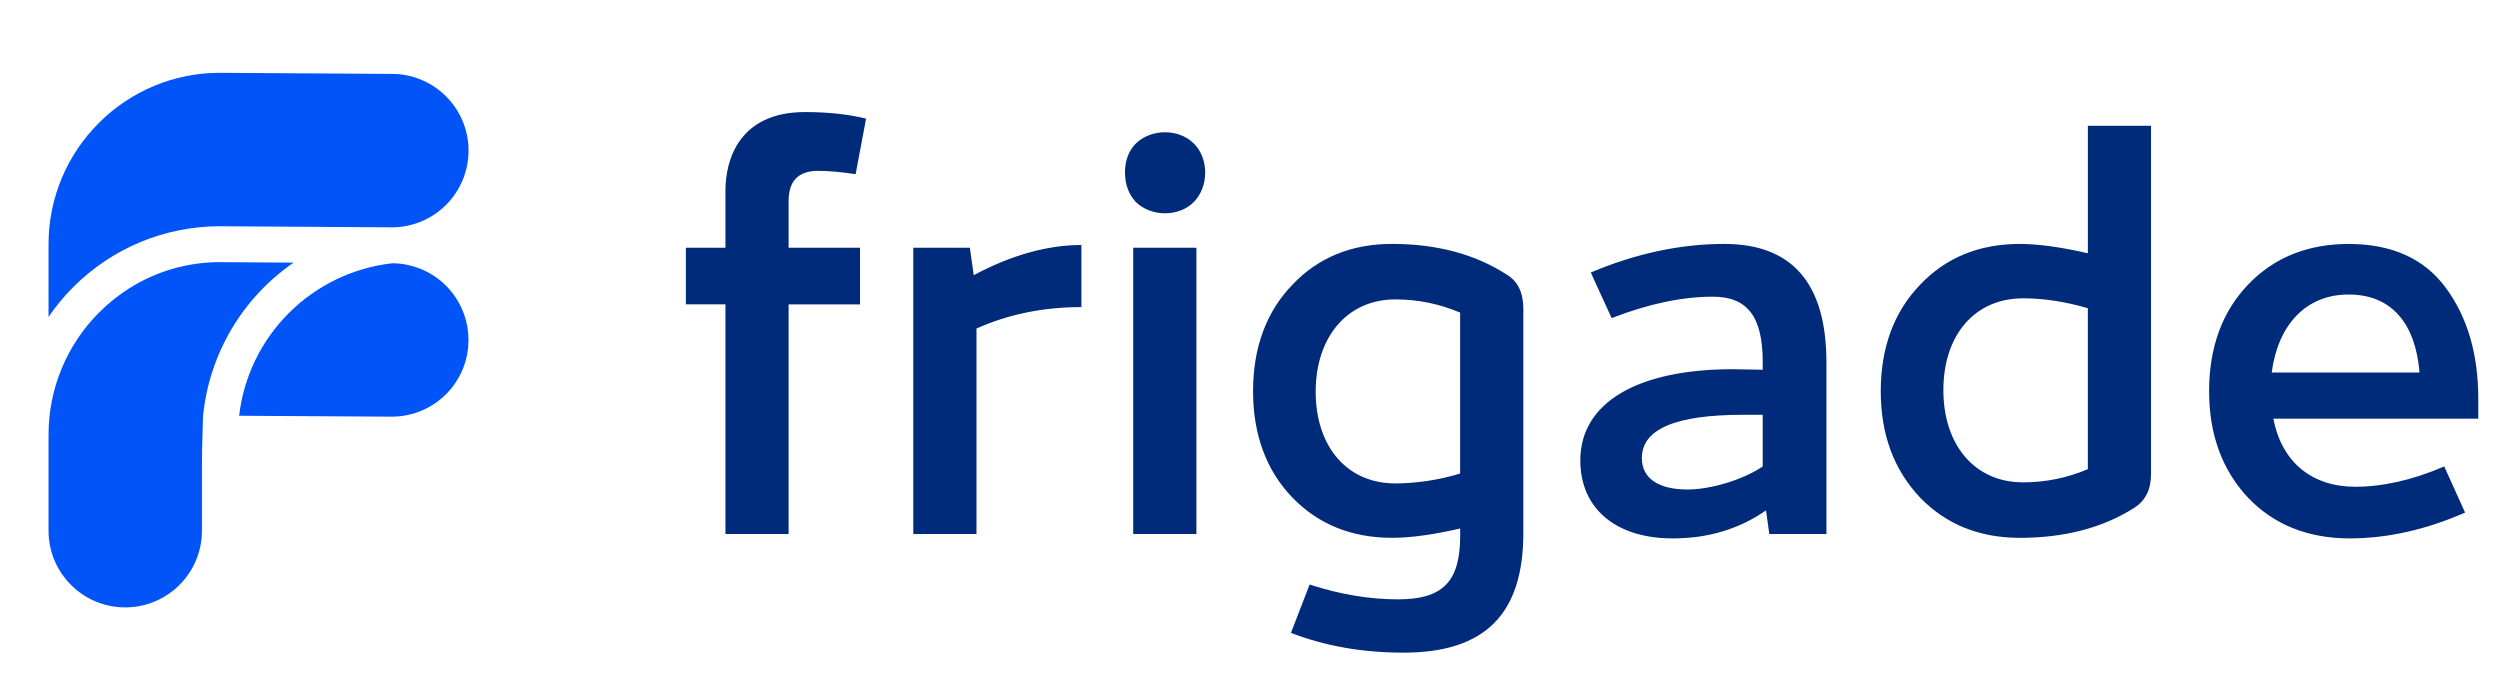
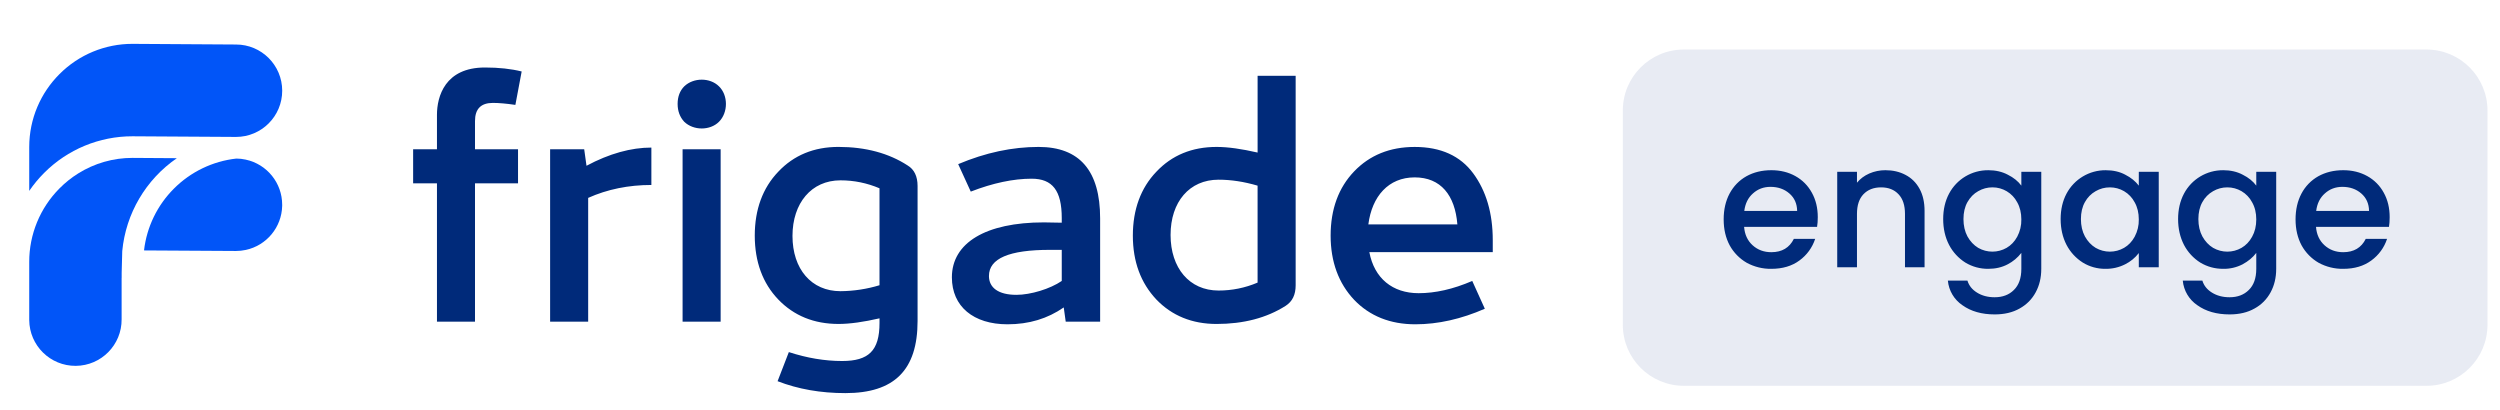
- <svg xmlns="http://www.w3.org/2000/svg" width="103" height="28" fill="none">
-   <path fill="#002A7A" d="M32.49 8.284c0-.838.408-1.245 1.223-1.245.407 0 .928.045 1.539.136l.43-2.286c-.724-.181-1.562-.272-2.513-.272-2.738 0-3.281 1.992-3.281 3.237v2.354h-1.63v2.331h1.63V22h2.602v-9.46h2.943v-2.332H32.49V8.284zm12.064 1.81c-1.381 0-2.875.408-4.437 1.245l-.158-1.131h-2.331V22h2.603v-8.465c1.312-.588 2.76-.883 4.323-.883v-2.557zm4.625-1.765c.633-.634.633-1.81 0-2.422-.611-.61-1.743-.61-2.377 0-.294.295-.453.702-.453 1.2s.159.905.453 1.222c.634.611 1.766.611 2.377 0zM49.292 22V10.208h-2.603V22h2.603zm12.79-10.683c-1.29-.838-2.874-1.268-4.73-1.268-1.675 0-3.055.566-4.12 1.698-1.063 1.109-1.606 2.58-1.606 4.368 0 1.788.543 3.26 1.607 4.369s2.444 1.674 4.12 1.674c.791 0 1.72-.135 2.806-.384v.316c0 1.902-.747 2.603-2.558 2.603-1.177 0-2.399-.203-3.644-.61l-.77 1.991c1.404.543 2.943.815 4.64.815 3.35 0 4.935-1.584 4.935-4.934V12.72c0-.656-.227-1.132-.68-1.403zm-4.594 8.6c-1.992 0-3.282-1.516-3.282-3.78 0-2.24 1.29-3.802 3.282-3.802.928 0 1.81.181 2.67.544v6.631a9.438 9.438 0 0 1-2.67.408zM71.04 10.05c-1.789 0-3.622.385-5.5 1.177l.86 1.879c1.516-.589 2.92-.883 4.164-.883 1.426 0 2.06.815 2.06 2.694v.316c-.294 0-.973-.022-1.222-.022-3.984 0-6.293 1.403-6.293 3.757 0 1.992 1.472 3.214 3.803 3.214 1.471 0 2.739-.385 3.848-1.154l.135.973h2.354v-7.062c0-3.259-1.403-4.889-4.21-4.889zm-3.396 8.828c0-1.2 1.381-1.788 4.165-1.788h.815v2.127c-.792.543-2.128.95-3.1.95-1.246 0-1.88-.497-1.88-1.29zm18.376-8.443c-1.087-.249-2.015-.385-2.807-.385-1.675 0-3.055.566-4.12 1.698-1.063 1.109-1.606 2.58-1.606 4.368 0 1.788.543 3.237 1.607 4.369 1.064 1.109 2.444 1.674 4.12 1.674 1.832 0 3.417-.407 4.73-1.244.452-.295.679-.747.679-1.404V5.183H86.02v5.251zm-2.671 9.438c-1.992 0-3.282-1.539-3.282-3.802 0-2.264 1.29-3.78 3.282-3.78.86 0 1.743.136 2.67.408v6.631a6.79 6.79 0 0 1-2.67.543zm18.756-3.44c0-1.856-.452-3.372-1.335-4.572-.883-1.2-2.218-1.81-4.006-1.81-1.698 0-3.079.565-4.142 1.674-1.064 1.11-1.607 2.58-1.607 4.391 0 1.788.543 3.26 1.607 4.391 1.063 1.11 2.467 1.675 4.187 1.675 1.562 0 3.146-.362 4.753-1.064l-.86-1.901c-1.313.566-2.535.837-3.667.837-1.788 0-3.033-1.018-3.372-2.806h8.442v-.815zm-8.51-1.086c.249-1.924 1.38-3.214 3.169-3.214 1.788 0 2.76 1.222 2.92 3.214h-6.09z" />
-   <path fill="#0155F8" fill-rule="evenodd" d="M11.9 12.899a7.13 7.13 0 0 0-2.048 4.23l6.293.038a3.1 3.1 0 0 0 .66-.071h.005a3.156 3.156 0 0 0 2.492-3.01v-.078a3.155 3.155 0 0 0-2.494-3.09l-.004-.001-.004-.001a2.985 2.985 0 0 0-.633-.07 7.143 7.143 0 0 0-4.267 2.053zM4.07 5.068A7.03 7.03 0 0 1 9.06 3l7.08.045h.002a3.16 3.16 0 0 1 .003 6.321h-.003l-7.076-.044h-.004a8.513 8.513 0 0 0-6.039 2.502c-.378.377-.72.79-1.023 1.233v-2.995c0-1.95.79-3.714 2.07-4.993z" clip-rule="evenodd" />
-   <path fill="#0155F8" fill-rule="evenodd" d="M4.07 12.887A7.117 7.117 0 0 0 2 17.92v3.97a3.16 3.16 0 0 0 6.32-.051V19h.003v-.34l.04-1.486a8.71 8.71 0 0 1 3.735-6.354l-3.035-.02H9.06a6.982 6.982 0 0 0-3.71 1.063 7.09 7.09 0 0 0-1.28 1.024z" clip-rule="evenodd" />
+ <svg xmlns="http://www.w3.org/2000/svg" width="171" height="28" fill="none">
+   <path fill="#002A7A" d="M32.49 8.284c0-.838.408-1.245 1.223-1.245.407 0 .928.045 1.539.136l.43-2.286c-.724-.181-1.562-.272-2.513-.272-2.738 0-3.281 1.992-3.281 3.237v2.354h-1.63v2.331h1.63V22h2.602v-9.46h2.943v-2.332H32.49V8.284Zm12.064 1.81c-1.381 0-2.875.408-4.437 1.245l-.158-1.131h-2.331V22h2.603v-8.465c1.312-.588 2.76-.883 4.323-.883v-2.558Zm4.625-1.765c.633-.634.633-1.81 0-2.422-.611-.61-1.743-.61-2.377 0-.294.295-.453.702-.453 1.2s.159.905.453 1.222c.634.611 1.766.611 2.377 0ZM49.292 22V10.208h-2.603V22h2.603Zm12.79-10.683c-1.29-.838-2.874-1.268-4.73-1.268-1.675 0-3.055.566-4.12 1.698-1.063 1.109-1.606 2.58-1.606 4.368 0 1.788.543 3.26 1.607 4.369s2.444 1.674 4.12 1.674c.79 0 1.72-.135 2.806-.384v.316c0 1.902-.747 2.603-2.558 2.603-1.177 0-2.4-.203-3.644-.61l-.77 1.991c1.404.543 2.943.815 4.64.815 3.35 0 4.935-1.584 4.935-4.934V12.72c0-.656-.227-1.132-.68-1.403Zm-4.594 8.6c-1.992 0-3.282-1.516-3.282-3.78 0-2.24 1.29-3.802 3.282-3.802.928 0 1.81.181 2.67.544v6.631c-.866.263-1.765.4-2.67.407ZM71.04 10.05c-1.79 0-3.622.385-5.5 1.177l.86 1.879c1.516-.589 2.92-.883 4.164-.883 1.426 0 2.06.815 2.06 2.694v.316c-.294 0-.973-.022-1.222-.022-3.984 0-6.293 1.403-6.293 3.757 0 1.992 1.472 3.214 3.803 3.214 1.47 0 2.739-.385 3.848-1.154l.135.973h2.354v-7.062c0-3.259-1.402-4.889-4.21-4.889Zm-3.396 8.828c0-1.2 1.38-1.788 4.165-1.788h.815v2.127c-.792.543-2.128.95-3.1.95-1.246 0-1.88-.496-1.88-1.289Zm18.376-8.443c-1.087-.249-2.015-.385-2.807-.385-1.675 0-3.055.566-4.12 1.698-1.063 1.109-1.606 2.58-1.606 4.368 0 1.788.543 3.237 1.607 4.369 1.064 1.109 2.444 1.674 4.12 1.674 1.832 0 3.417-.407 4.73-1.244.452-.295.679-.747.679-1.404V5.183H86.02v5.252Zm-2.671 9.438c-1.992 0-3.282-1.539-3.282-3.802 0-2.264 1.29-3.78 3.282-3.78.86 0 1.743.136 2.67.408v6.631a6.79 6.79 0 0 1-2.67.543Zm18.756-3.44c0-1.856-.452-3.372-1.335-4.572-.883-1.2-2.218-1.81-4.006-1.81-1.698 0-3.08.565-4.142 1.674-1.064 1.11-1.607 2.58-1.607 4.391 0 1.788.543 3.26 1.607 4.391 1.063 1.11 2.467 1.675 4.187 1.675 1.562 0 3.146-.362 4.753-1.064l-.86-1.901c-1.313.566-2.535.837-3.667.837-1.788 0-3.033-1.018-3.372-2.806h8.442v-.815Zm-8.51-1.086c.249-1.924 1.38-3.214 3.169-3.214 1.788 0 2.76 1.222 2.92 3.214h-6.09Z" />
+   <path fill="#0155F8" fill-rule="evenodd" d="M11.899 12.899a7.13 7.13 0 0 0-2.048 4.23l6.293.038c.222 0 .443-.024.66-.071h.005a3.156 3.156 0 0 0 2.492-3.01v-.078a3.155 3.155 0 0 0-2.494-3.09l-.004-.001-.004-.001a2.988 2.988 0 0 0-.633-.07 7.143 7.143 0 0 0-4.267 2.053Zm-7.83-7.831A7.03 7.03 0 0 1 9.059 3l7.08.045h.002a3.16 3.16 0 0 1 .003 6.321h-.003l-7.076-.044h-.004a8.513 8.513 0 0 0-6.039 2.502c-.378.377-.72.79-1.023 1.233v-2.995c0-1.95.79-3.715 2.07-4.994Z" clip-rule="evenodd" />
+   <path fill="#0155F8" fill-rule="evenodd" d="M4.069 12.887a7.117 7.117 0 0 0-2.07 5.033v3.97a3.16 3.16 0 0 0 6.32-.051V19h.003v-.34l.04-1.486a8.71 8.71 0 0 1 3.735-6.354l-3.035-.02h-.003a6.981 6.981 0 0 0-3.71 1.063c-.465.29-.894.634-1.28 1.024Z" clip-rule="evenodd" />
+   <rect width="59.143" height="23" x="111.001" y="3.388" fill="#002A7A" fill-opacity=".09" rx="4.172" />
+   <path fill="#002A7A" d="M124.336 14.855c0 .245-.016.466-.048.664h-4.991c.04.522.234.94.581 1.257.348.316.775.474 1.281.474.727 0 1.24-.305 1.541-.913h1.458a2.963 2.963 0 0 1-1.079 1.482c-.514.379-1.154.569-1.92.569a3.408 3.408 0 0 1-1.684-.415 3.105 3.105 0 0 1-1.162-1.186c-.276-.513-.414-1.106-.414-1.778 0-.672.134-1.26.403-1.766.276-.514.66-.909 1.15-1.186.497-.276 1.066-.415 1.707-.415.616 0 1.165.135 1.647.404.482.268.858.648 1.127 1.138.268.482.403 1.039.403 1.671Zm-1.411-.427c-.008-.498-.186-.897-.534-1.197-.347-.3-.778-.45-1.292-.45-.466 0-.865.15-1.197.45-.332.292-.529.691-.593 1.197h3.616Zm6.036-2.786c.514 0 .972.107 1.375.32.411.214.731.53.96.949.23.419.344.925.344 1.517v3.853h-1.339V14.63c0-.585-.146-1.032-.439-1.34-.292-.316-.691-.474-1.197-.474-.506 0-.909.158-1.209.474-.293.308-.439.755-.439 1.34v3.651h-1.351v-6.532h1.351v.747c.221-.269.502-.478.842-.628a2.75 2.75 0 0 1 1.102-.226Zm7.035 0c.506 0 .952.103 1.339.309.396.197.704.446.925.746v-.948h1.363v6.639c0 .6-.126 1.134-.379 1.6-.253.474-.62.846-1.102 1.114-.475.27-1.044.404-1.708.404-.885 0-1.62-.21-2.205-.629a2.28 2.28 0 0 1-.995-1.683h1.339c.103.34.32.612.652.818.34.213.743.32 1.209.32.546 0 .984-.166 1.316-.498.34-.332.51-.814.51-1.446v-1.09a2.797 2.797 0 0 1-.936.782c-.388.205-.83.308-1.328.308a2.985 2.985 0 0 1-1.565-.427 3.164 3.164 0 0 1-1.114-1.21c-.269-.52-.403-1.11-.403-1.766 0-.655.134-1.236.403-1.742a3.007 3.007 0 0 1 2.679-1.6Zm2.264 3.367c0-.45-.095-.841-.284-1.174a1.906 1.906 0 0 0-1.696-1.02 1.92 1.92 0 0 0-.972.262c-.3.166-.545.415-.735.747-.181.324-.272.711-.272 1.161 0 .45.091.846.272 1.186.19.34.435.6.735.782a1.951 1.951 0 0 0 1.944 0c.301-.174.542-.427.724-.758a2.4 2.4 0 0 0 .284-1.186Zm2.688-.024c0-.655.134-1.236.403-1.742a3.014 3.014 0 0 1 2.679-1.6c.514 0 .96.102 1.34.308.387.197.695.446.924.746v-.948h1.364v6.532h-1.364v-.972a2.682 2.682 0 0 1-.936.77 2.887 2.887 0 0 1-1.352.309 2.904 2.904 0 0 1-1.541-.427 3.172 3.172 0 0 1-1.114-1.21c-.269-.52-.403-1.11-.403-1.766Zm5.346.024c0-.45-.095-.841-.284-1.174a1.919 1.919 0 0 0-.723-.758 1.912 1.912 0 0 0-.972-.261c-.348 0-.672.087-.972.26a1.9 1.9 0 0 0-.735.748c-.182.324-.273.711-.273 1.161 0 .45.091.846.273 1.186.189.34.434.6.735.782a1.948 1.948 0 0 0 1.944 0c.3-.174.541-.427.723-.758a2.4 2.4 0 0 0 .284-1.186Zm5.77-3.367c.506 0 .953.103 1.34.309.395.197.703.446.925.746v-.948h1.363v6.639c0 .6-.127 1.134-.379 1.6a2.724 2.724 0 0 1-1.103 1.114c-.474.27-1.043.404-1.707.404-.885 0-1.62-.21-2.205-.629a2.278 2.278 0 0 1-.996-1.683h1.34c.103.34.32.612.652.818.34.213.743.32 1.209.32.545 0 .984-.166 1.316-.498.34-.332.51-.814.51-1.446v-1.09c-.23.307-.542.568-.937.782a2.79 2.79 0 0 1-1.328.308c-.569 0-1.09-.143-1.564-.427a3.166 3.166 0 0 1-1.115-1.21c-.268-.52-.403-1.11-.403-1.766 0-.655.135-1.236.403-1.742a3.01 3.01 0 0 1 2.679-1.6Zm2.265 3.367c0-.45-.095-.841-.285-1.174a1.919 1.919 0 0 0-.723-.758c-.3-.174-.624-.261-.972-.261s-.672.087-.972.26a1.9 1.9 0 0 0-.735.748c-.182.324-.273.711-.273 1.161 0 .45.091.846.273 1.186.189.34.434.6.735.782a1.948 1.948 0 0 0 1.944 0c.3-.174.541-.427.723-.758.19-.34.285-.735.285-1.186Zm9.124-.154c0 .245-.015.466-.047.664h-4.991c.04.522.233.94.581 1.257.348.316.775.474 1.28.474.728 0 1.241-.305 1.542-.913h1.458a2.969 2.969 0 0 1-1.079 1.482c-.514.379-1.154.569-1.921.569a3.407 3.407 0 0 1-1.683-.415 3.105 3.105 0 0 1-1.162-1.186c-.276-.513-.415-1.106-.415-1.778 0-.672.135-1.26.403-1.766a2.92 2.92 0 0 1 1.15-1.186c.498-.276 1.067-.415 1.707-.415.617 0 1.166.135 1.648.404a2.83 2.83 0 0 1 1.126 1.138c.269.482.403 1.039.403 1.671Zm-1.41-.427c-.008-.498-.186-.897-.534-1.197-.347-.3-.778-.45-1.292-.45-.466 0-.865.15-1.197.45-.332.292-.53.691-.593 1.197h3.616Z" />
</svg>
